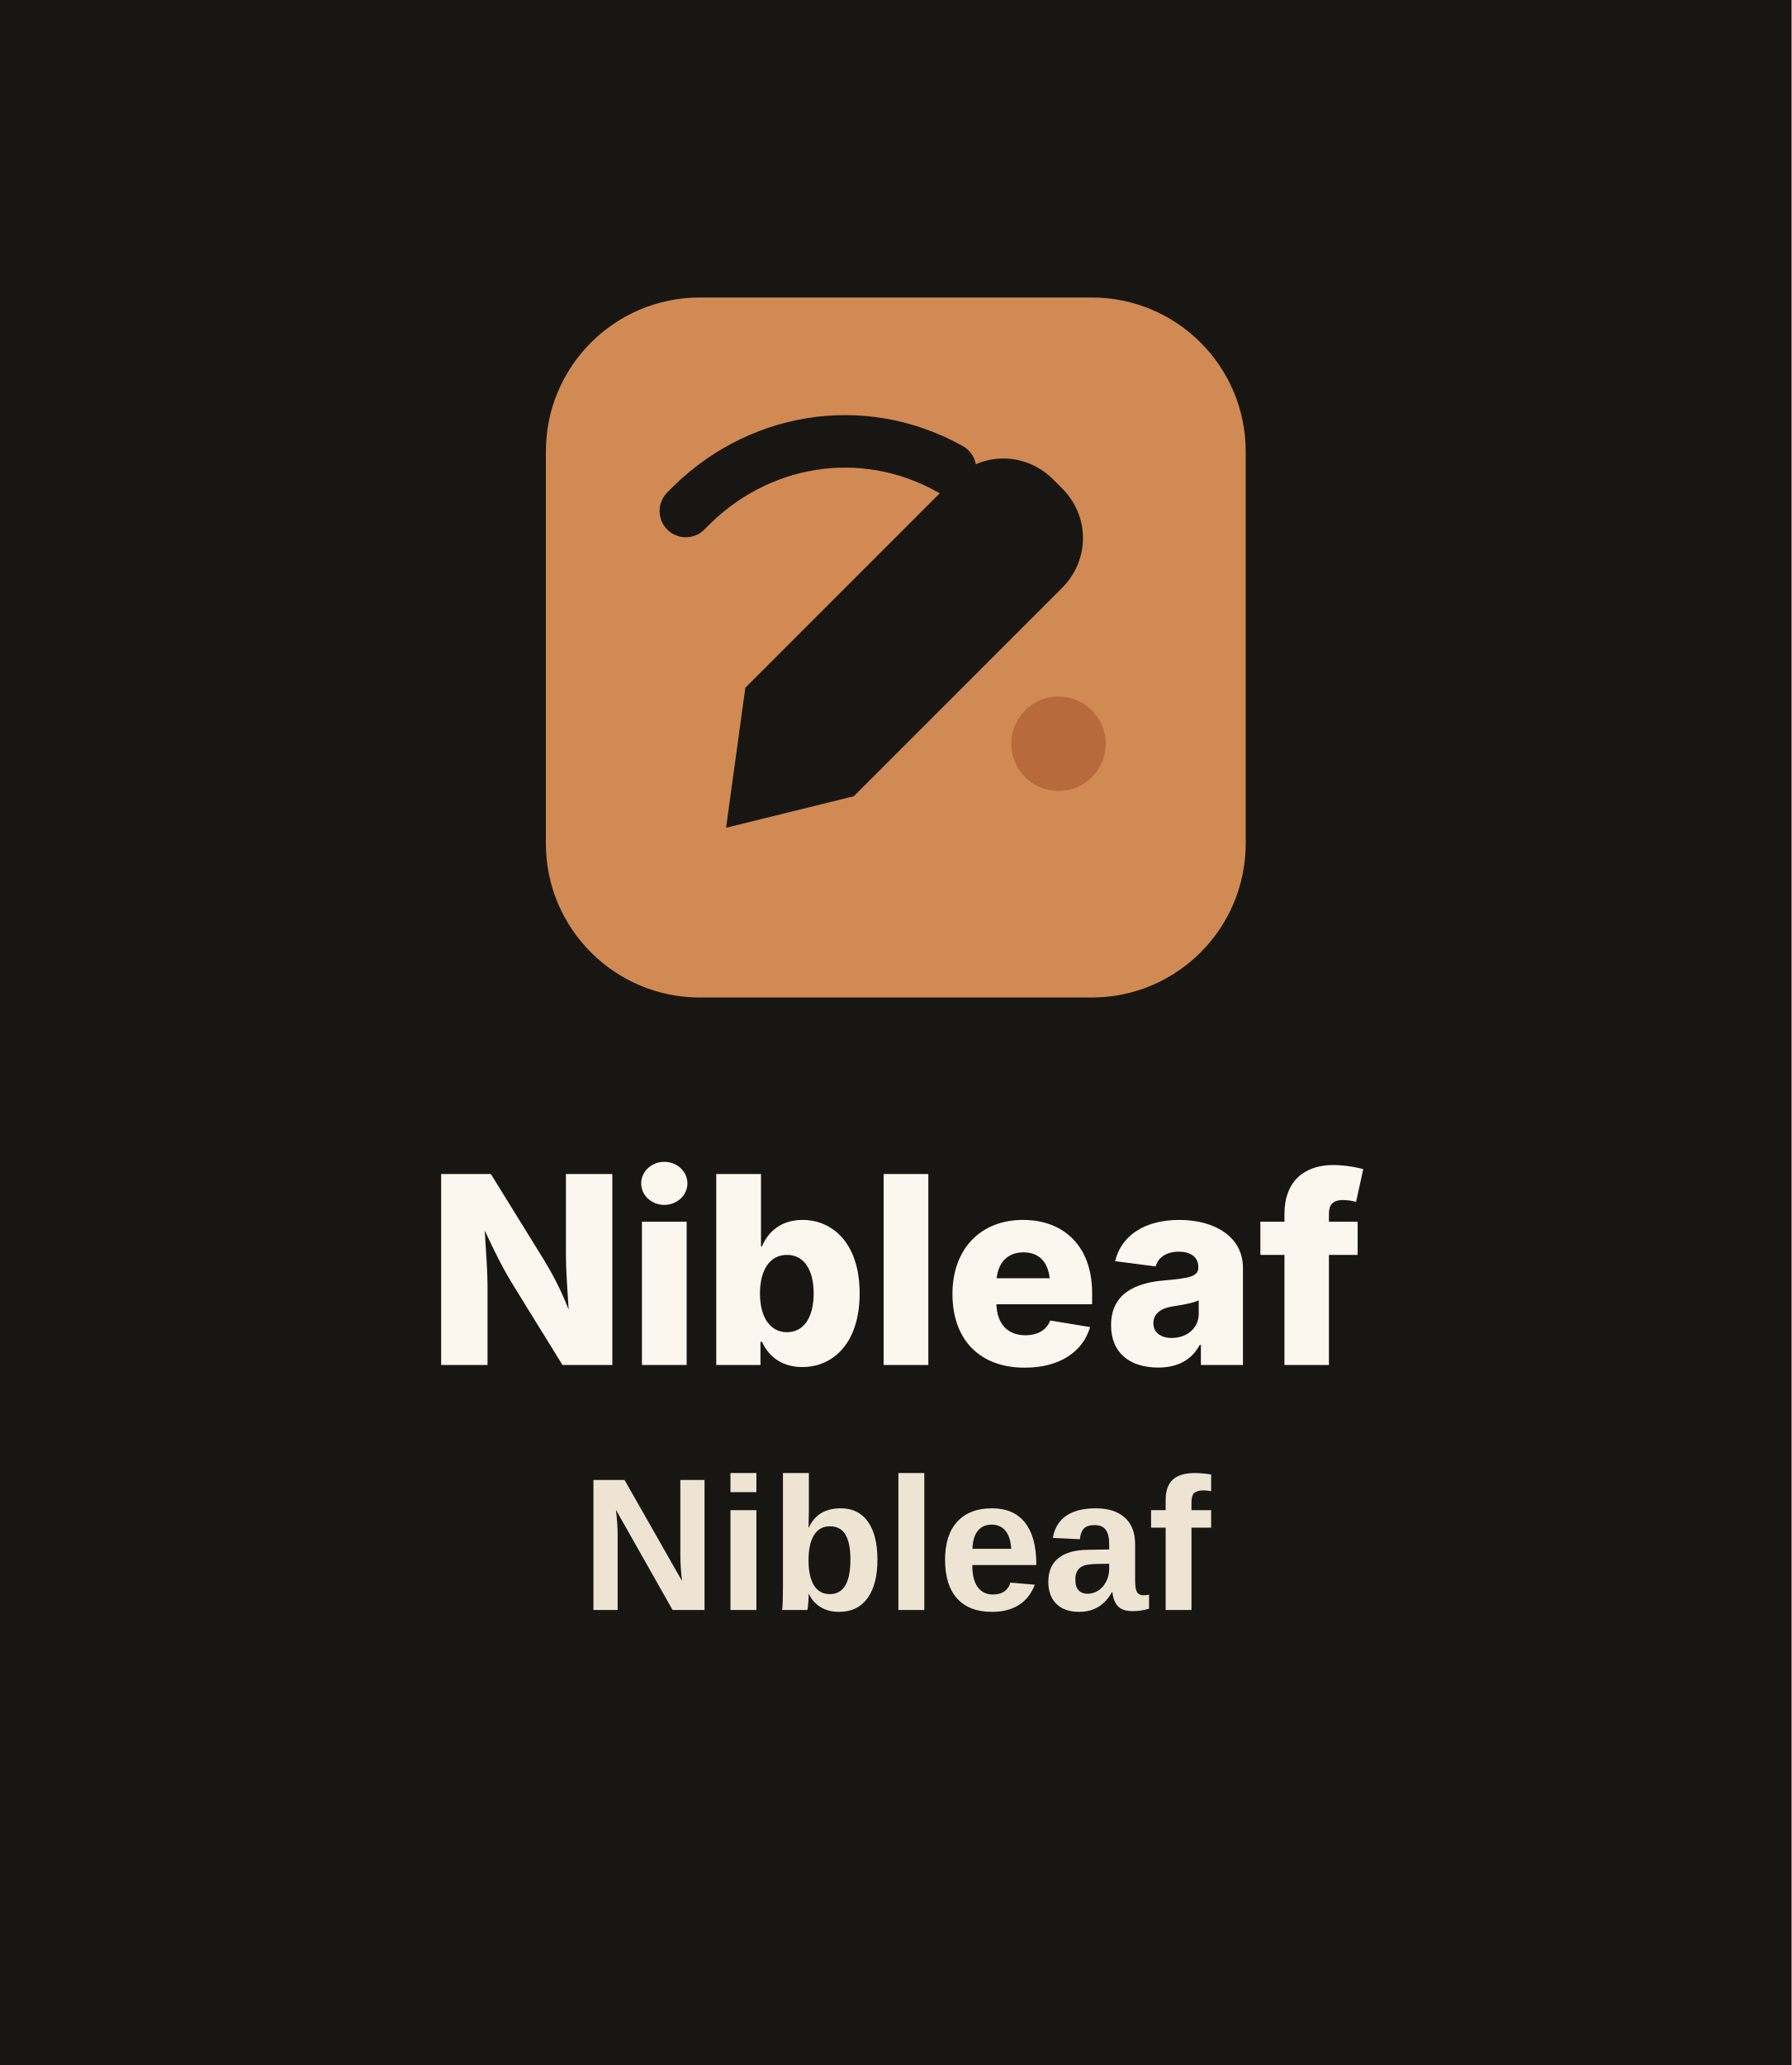
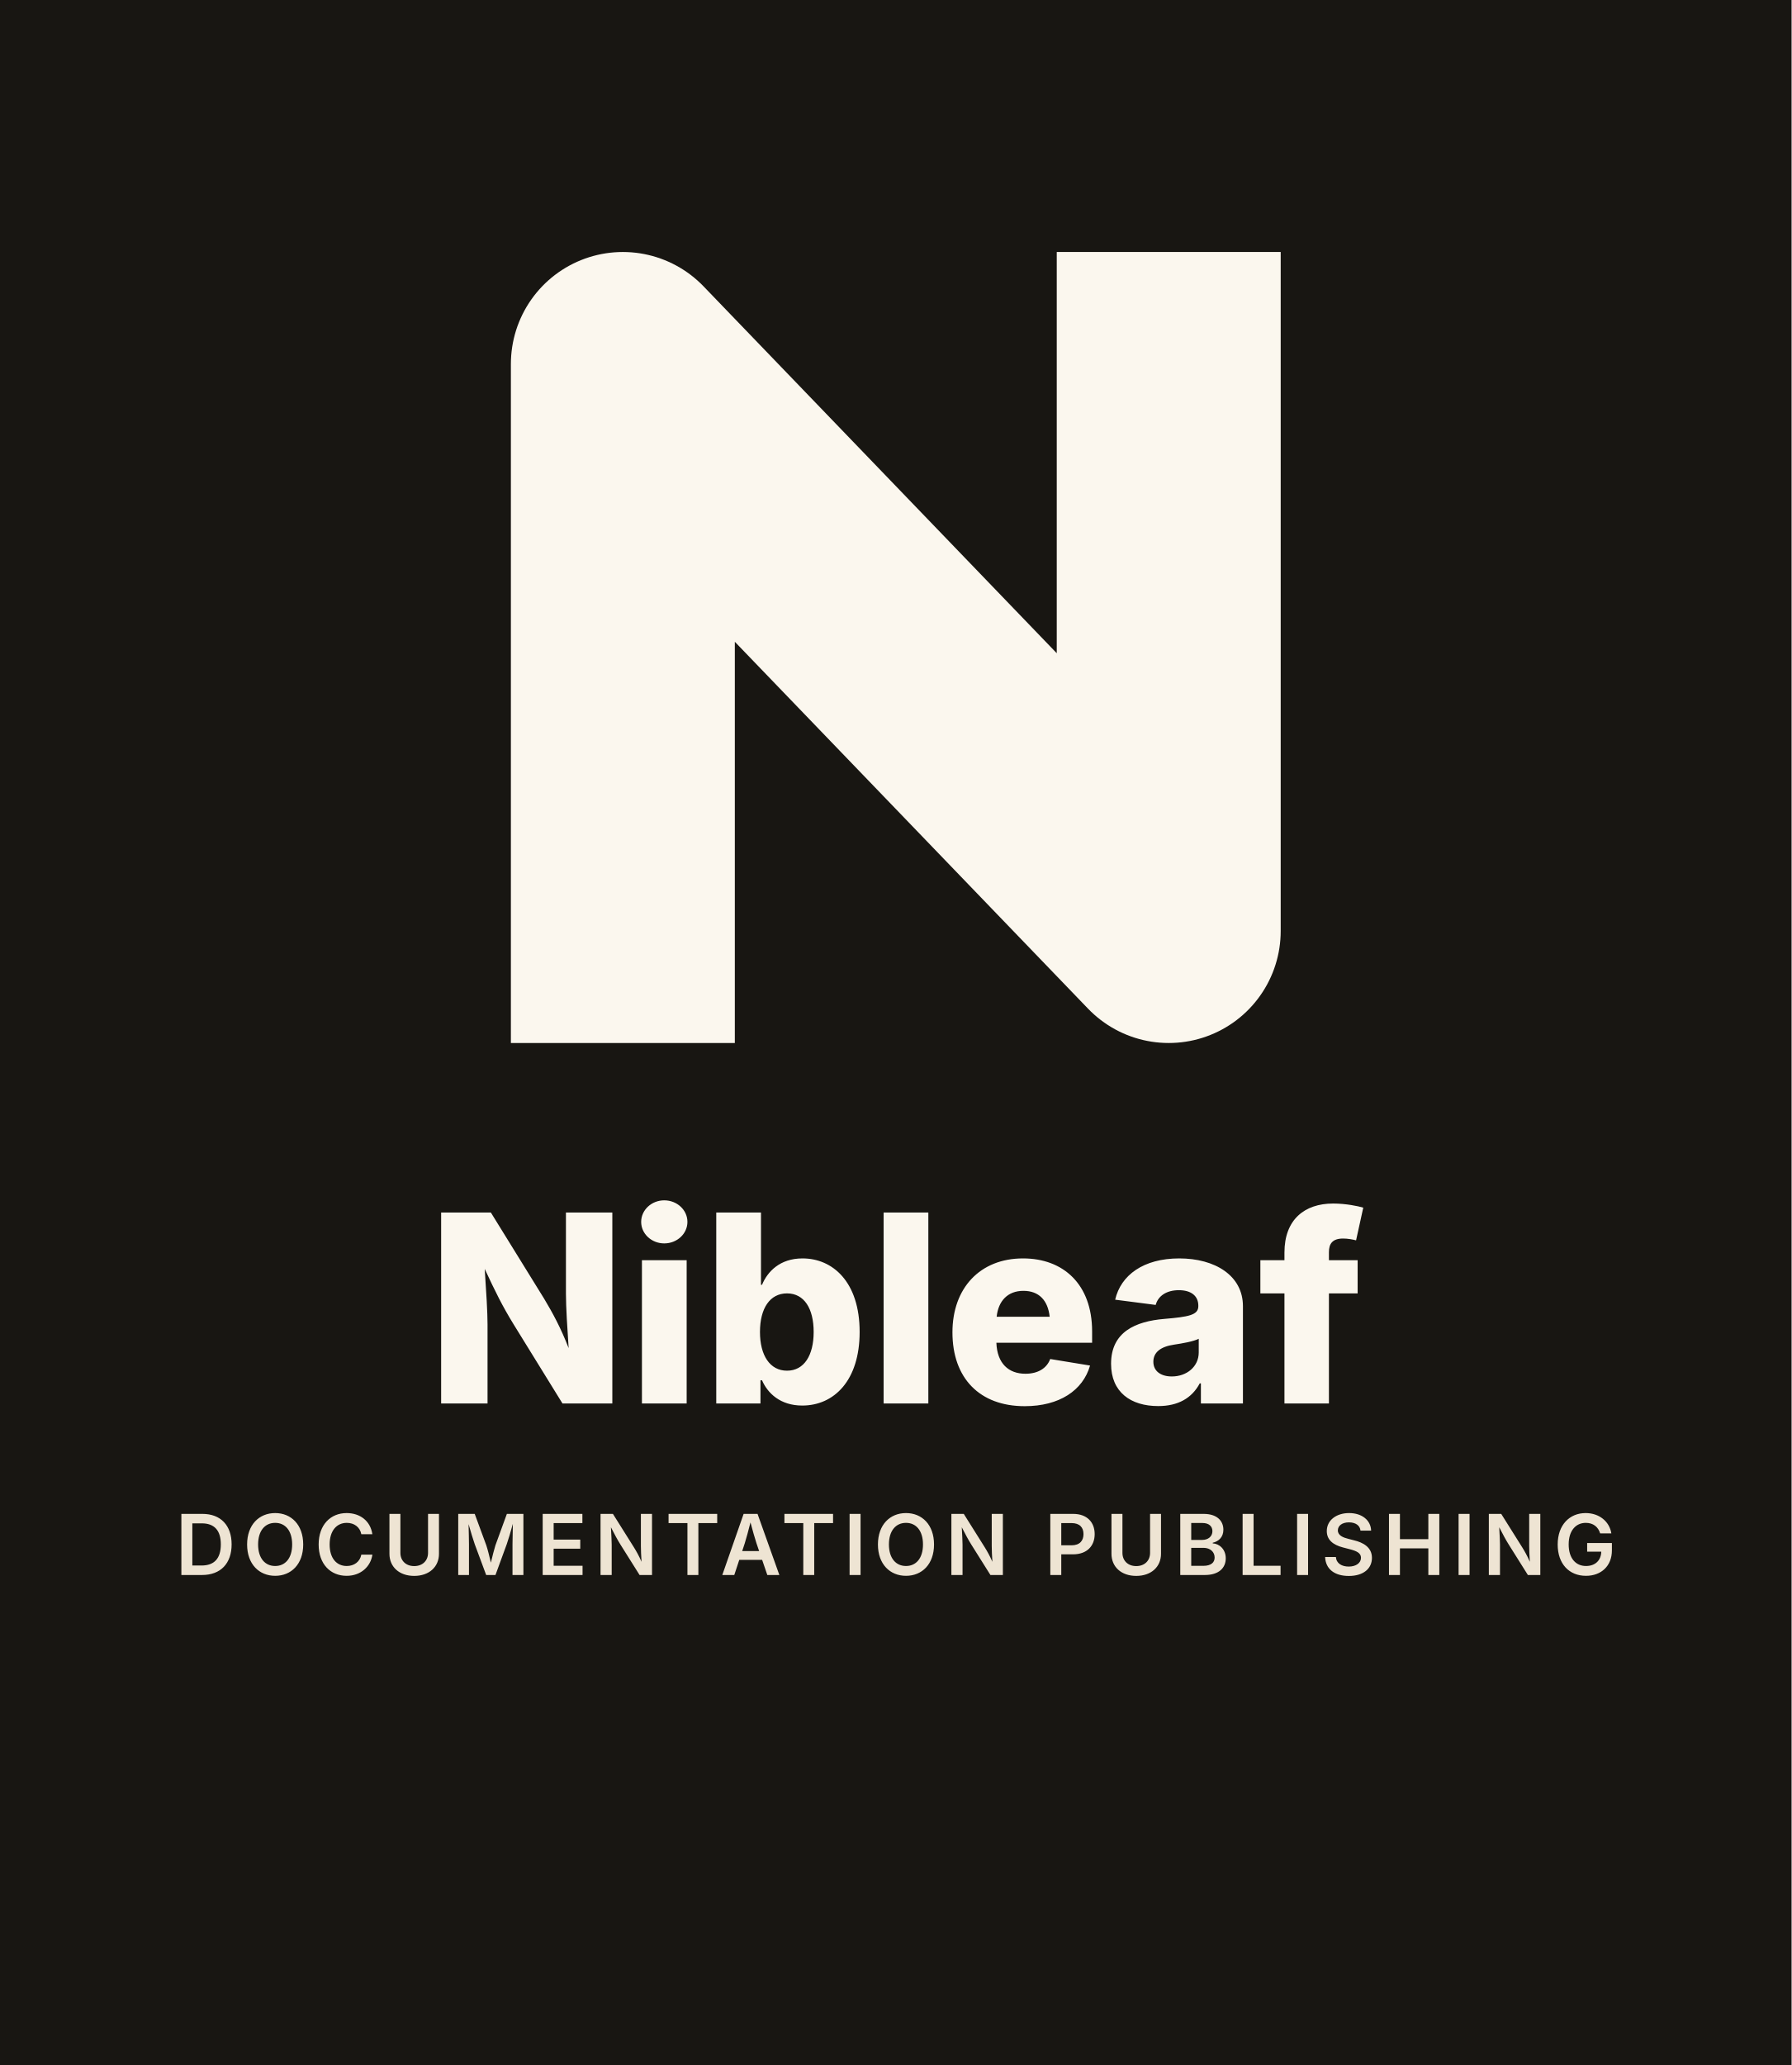
<svg xmlns="http://www.w3.org/2000/svg" viewBox="0 0 1024 1180" role="img" aria-label="Nibleaf">
  <rect width="1024" height="1180" fill="#181612" />
-   <rect x="312" y="170" width="400" height="400" rx="88" fill="#D18A54" />
-   <path d="M426 393 545 274c16-16 41-16 57 0l5 5c16 16 16 41 0 57L488 455l-73 18 11-80Z" fill="#181612" />
-   <path d="M392 292c40-42 101-52 151-24" fill="none" stroke="#181612" stroke-linecap="round" stroke-width="30" />
-   <circle cx="605" cy="425" r="27" fill="#B96A3D" />
-   <text x="512" y="780" fill="#FBF7EE" font-family="Geist Variable, Inter, system-ui, sans-serif" font-size="150" font-weight="760" text-anchor="middle">Nibleaf</text>
-   <text x="512" y="920" direction="rtl" fill="#EEE4D3" font-family="Tahoma, Arial, system-ui, sans-serif" font-size="108" font-weight="800" text-anchor="middle">Nibleaf</text>
+   <path d="M356 532V208L668 532V208" fill="none" stroke="#FBF7EE" stroke-linecap="square" stroke-linejoin="round" stroke-width="128" />
+   <text x="512" y="802" fill="#FBF7EE" font-family="Geist Variable, Inter, system-ui, sans-serif" font-size="150" font-weight="760" text-anchor="middle">Nibleaf</text>
+   <text x="512" y="900" fill="#EEE4D3" font-family="Geist Variable, Inter, system-ui, sans-serif" font-size="48" font-weight="560" letter-spacing="4" text-anchor="middle">DOCUMENTATION PUBLISHING</text>
</svg>
